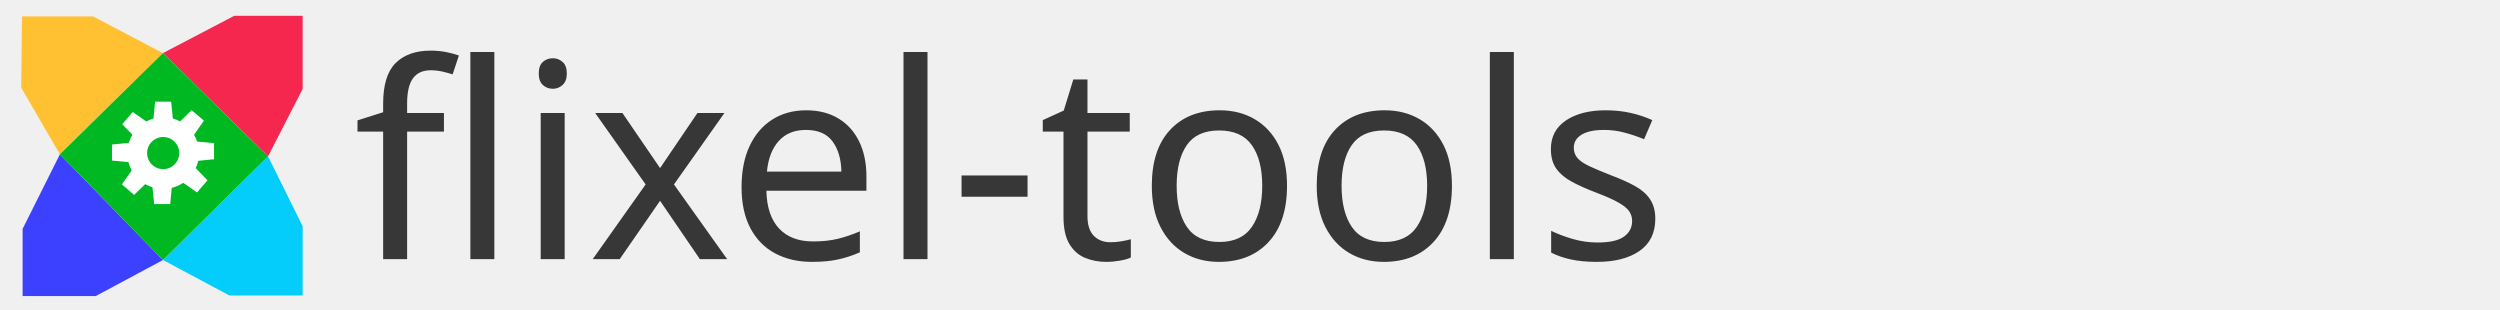
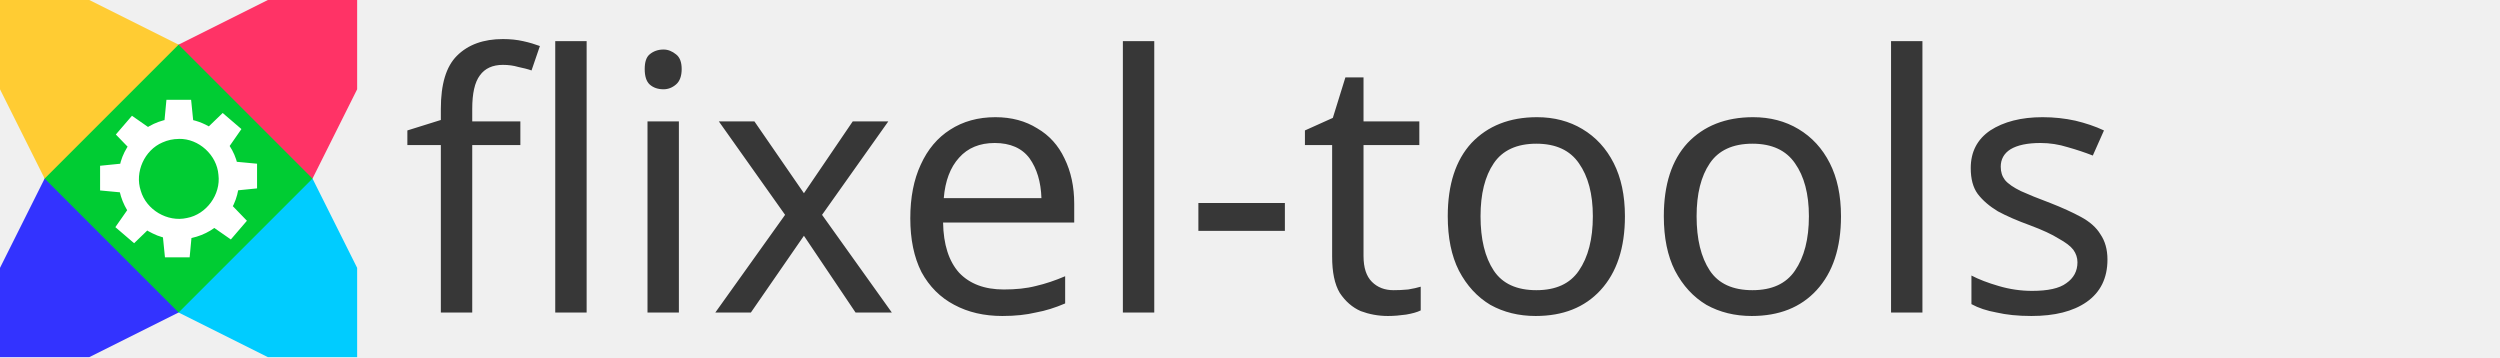
- <svg xmlns="http://www.w3.org/2000/svg" width="728px" height="90px" id="svg2985" version="1.1">
-   <defs id="defs2987">
-     <filter id="filter3794">
-       <feBlend blend="normal" id="feBlend3796" in2="SourceGraphic" />
-     </filter>
-   </defs>
-   <g id="layer1">
-     <g id="g2994" transform="matrix(2.690853,0,0,2.690853,4.100459,2.356809)">
-       <polygon id="polygon2996" points="31.229,8.747 27.482,16.044 16.11,4.868 23.822,0.836 31.229,0.836 " clip-rule="evenodd" style="fill:#f5274e;fill-rule:evenodd" />
-       <polygon id="polygon2998" points="23.297,31.098 16.11,27.264 27.482,16.044 31.229,23.604 31.229,31.098 " clip-rule="evenodd" style="fill:#04cdfb;fill-rule:evenodd" />
-       <polygon id="polygon3000" points="8.55,0.902 16.11,4.868 4.957,15.825 0.771,8.615 0.858,0.902 " clip-rule="evenodd" style="fill:#ffc132;fill-rule:evenodd" />
-       <polygon id="polygon3002" points="0.924,23.889 4.957,15.825 16.11,27.264 8.834,31.164 0.924,31.164 " clip-rule="evenodd" style="fill:#3b41ff;fill-rule:evenodd" />
-       <polygon id="polygon3004" points="16.11,4.868 27.482,16.044 16.11,27.264 4.957,15.825 " clip-rule="evenodd" style="fill:#00b922;fill-rule:evenodd" />
-     </g>
-     <text xml:space="preserve" style="font-size:40px;font-style:normal;font-weight:normal;line-height:125%;letter-spacing:0px;word-spacing:0px;fill:#000000;fill-opacity:1;stroke:none;font-family:Sans" x="97" y="54" id="text3018">
-       <tspan id="tspan3020" x="97" y="54" />
-     </text>
-     <text xml:space="preserve" style="font-size:79.378px;font-style:normal;font-variant:normal;font-weight:normal;font-stretch:normal;line-height:125%;letter-spacing:0px;word-spacing:0px;fill:#373737;fill-opacity:1;stroke:none;font-family:Ubuntu;-inkscape-font-specification:Ubuntu" x="102.916" y="75.462" id="text3000">
-       <tspan id="tspan3002" x="102.916" y="75.462">flixel-tools</tspan>
-     </text>
-     <g id="g3993" transform="matrix(0.8232854,0,0,0.8232854,8.461531,8.09262)">
-       <path transform="matrix(0.8348214,0,0,0.8348214,6.844308,7.893415)" d="m 59.625,43.625 c 0,6.075 -4.925,11 -11,11 -6.075,0 -11,-4.925 -11,-11 0,-6.075 4.925,-11 11,-11 6.075,0 11,4.925 11,11 z" id="path3777" style="fill:#ffffff;fill-opacity:0;stroke:#ffffff;stroke-width:8.385;stroke-miterlimit:4;stroke-opacity:1;stroke-dasharray:none" />
-       <path id="path3785-7" d="m 29.334,41.288 0,5.682 6.222,0.582 0,-6.89 z" style="fill:#ffffff;fill-opacity:1;stroke:#000000;stroke-width:0.916px;stroke-linecap:butt;stroke-linejoin:miter;stroke-opacity:0" />
-       <path id="path3785-7-0" d="m 50.264,26.121 -5.682,0 -0.582,6.222 6.89,0 z" style="fill:#ffffff;fill-opacity:1;stroke:#000000;stroke-width:0.916px;stroke-linecap:butt;stroke-linejoin:miter;stroke-opacity:0" />
-       <path id="path3785-7-9" d="m 65.431,46.488 0,-5.682 -6.222,-0.582 0,6.89 z" style="fill:#ffffff;fill-opacity:1;stroke:#000000;stroke-width:0.916px;stroke-linecap:butt;stroke-linejoin:miter;stroke-opacity:0" />
-       <path id="path3785-7-9-4" d="m 44.251,62.343 5.682,0 0.582,-6.222 -6.89,0 z" style="fill:#ffffff;fill-opacity:1;stroke:#000000;stroke-width:0.916px;stroke-linecap:butt;stroke-linejoin:miter;stroke-opacity:0" />
-       <path id="path3785-7-9-8" d="m 59.405,58.243 3.701,-4.311 -4.342,-4.495 -4.488,5.228 z" style="fill:#ffffff;fill-opacity:1;stroke:#000000;stroke-width:0.916px;stroke-linecap:butt;stroke-linejoin:miter;stroke-opacity:0" />
-       <path id="path3785-7-9-8-8" d="m 32.847,55.401 4.311,3.701 4.495,-4.342 -5.228,-4.488 z" style="fill:#ffffff;fill-opacity:1;stroke:#000000;stroke-width:0.916px;stroke-linecap:butt;stroke-linejoin:miter;stroke-opacity:0" />
-       <path id="path3785-7-9-8-2" d="m 36.661,29.785 -3.701,4.311 4.342,4.495 4.488,-5.228 z" style="fill:#ffffff;fill-opacity:1;stroke:#000000;stroke-width:0.916px;stroke-linecap:butt;stroke-linejoin:miter;stroke-opacity:0" />
-       <path id="path3785-7-9-8-4" d="m 61.84,32.849 -4.311,-3.701 -4.495,4.342 5.228,4.488 z" style="fill:#ffffff;fill-opacity:1;stroke:#000000;stroke-width:0.916px;stroke-linecap:butt;stroke-linejoin:miter;stroke-opacity:0" />
-     </g>
-   </g>
-   <g id="layer2" />
+ <svg xmlns="http://www.w3.org/2000/svg" width="896" height="128" viewBox="0 0 56 8" version="1">
+   <path d="M 1 1 H 7 V 7 H 1 z" fill="#00cc33" />
+   <path d="M 0 0 H 2 L 4 1 1 4 0 2 z" fill="#ffcc33" />
+   <path d="M 4 1 L 6 0 H 8 V 2 L 7 4 z" fill="#ff3366" />
+   <path d="M 1 4 L 4 7 2 8 H 0 V 6 z" fill="#3333ff" />
+   <path d="M 7 4 L 8 6 V 8 H 6 L 4 7 z" fill="#00ccff" />
+   <path d="M 5.408,2.891 C 5.268,2.771 5.128,2.651 4.988,2.531 4.842,2.672 4.696,2.813 4.55,2.954 4.72,3.1 4.89,3.245 5.06,3.391 5.176,3.224 5.292,3.058 5.408,2.891 z M 2.956,2.593 C 2.836,2.733 2.716,2.873 2.595,3.013 2.736,3.159 2.877,3.305 3.018,3.451 3.164,3.281 3.31,3.111 3.455,2.941 3.289,2.825 3.122,2.709 2.956,2.593 z M 2.584,5.088 C 2.724,5.208 2.864,5.328 3.004,5.448 3.15,5.307 3.296,5.166 3.442,5.025 3.272,4.88 3.103,4.734 2.933,4.588 2.817,4.755 2.701,4.921 2.584,5.088 z M 5.171,5.364 C 5.291,5.225 5.411,5.085 5.531,4.945 5.39,4.799 5.249,4.653 5.108,4.507 4.963,4.677 4.817,4.846 4.671,5.016 4.838,5.132 5.004,5.248 5.171,5.364 z M 3.695,5.764 c 0.184,0 0.369,0 0.553,0 0.019,-0.202 0.038,-0.404 0.057,-0.606 -0.224,0 -0.447,0 -0.671,0 0.02,0.202 0.041,0.404 0.061,0.606 z M 5.758,4.22 c 0,-0.184 0,-0.369 0,-0.553 -0.202,-0.019 -0.404,-0.038 -0.606,-0.057 0,0.224 0,0.447 0,0.671 0.202,-0.02 0.404,-0.041 0.606,-0.061 z M 4.281,2.236 c -0.184,0 -0.369,0 -0.553,0 -0.019,0.202 -0.038,0.404 -0.057,0.606 0.224,0 0.447,0 0.671,0 -0.02,-0.202 -0.041,-0.404 -0.061,-0.606 z M 2.242,3.713 c 0,0.184 0,0.369 0,0.553 0.202,0.019 0.404,0.038 0.606,0.057 0,-0.224 0,-0.447 0,-0.671 -0.202,0.02 -0.404,0.041 -0.606,0.061 z M 4.007,2.653 C 3.382,2.641 2.794,3.119 2.678,3.734 2.546,4.325 2.87,4.975 3.42,5.229 3.962,5.502 4.674,5.345 5.051,4.869 5.453,4.398 5.463,3.651 5.072,3.171 4.821,2.847 4.417,2.65 4.007,2.653 z m 0,0.458 C 4.452,3.101 4.859,3.473 4.893,3.915 4.949,4.356 4.625,4.802 4.187,4.883 3.752,4.982 3.276,4.701 3.153,4.272 3.014,3.856 3.236,3.363 3.639,3.191 3.754,3.139 3.881,3.112 4.007,3.112 z" fill="#ffffff" />
+   <text x="9" y="7" style="font-size:8px;fill:#373737;font-family:Ubuntu;">flixel-tools</text>
</svg>
